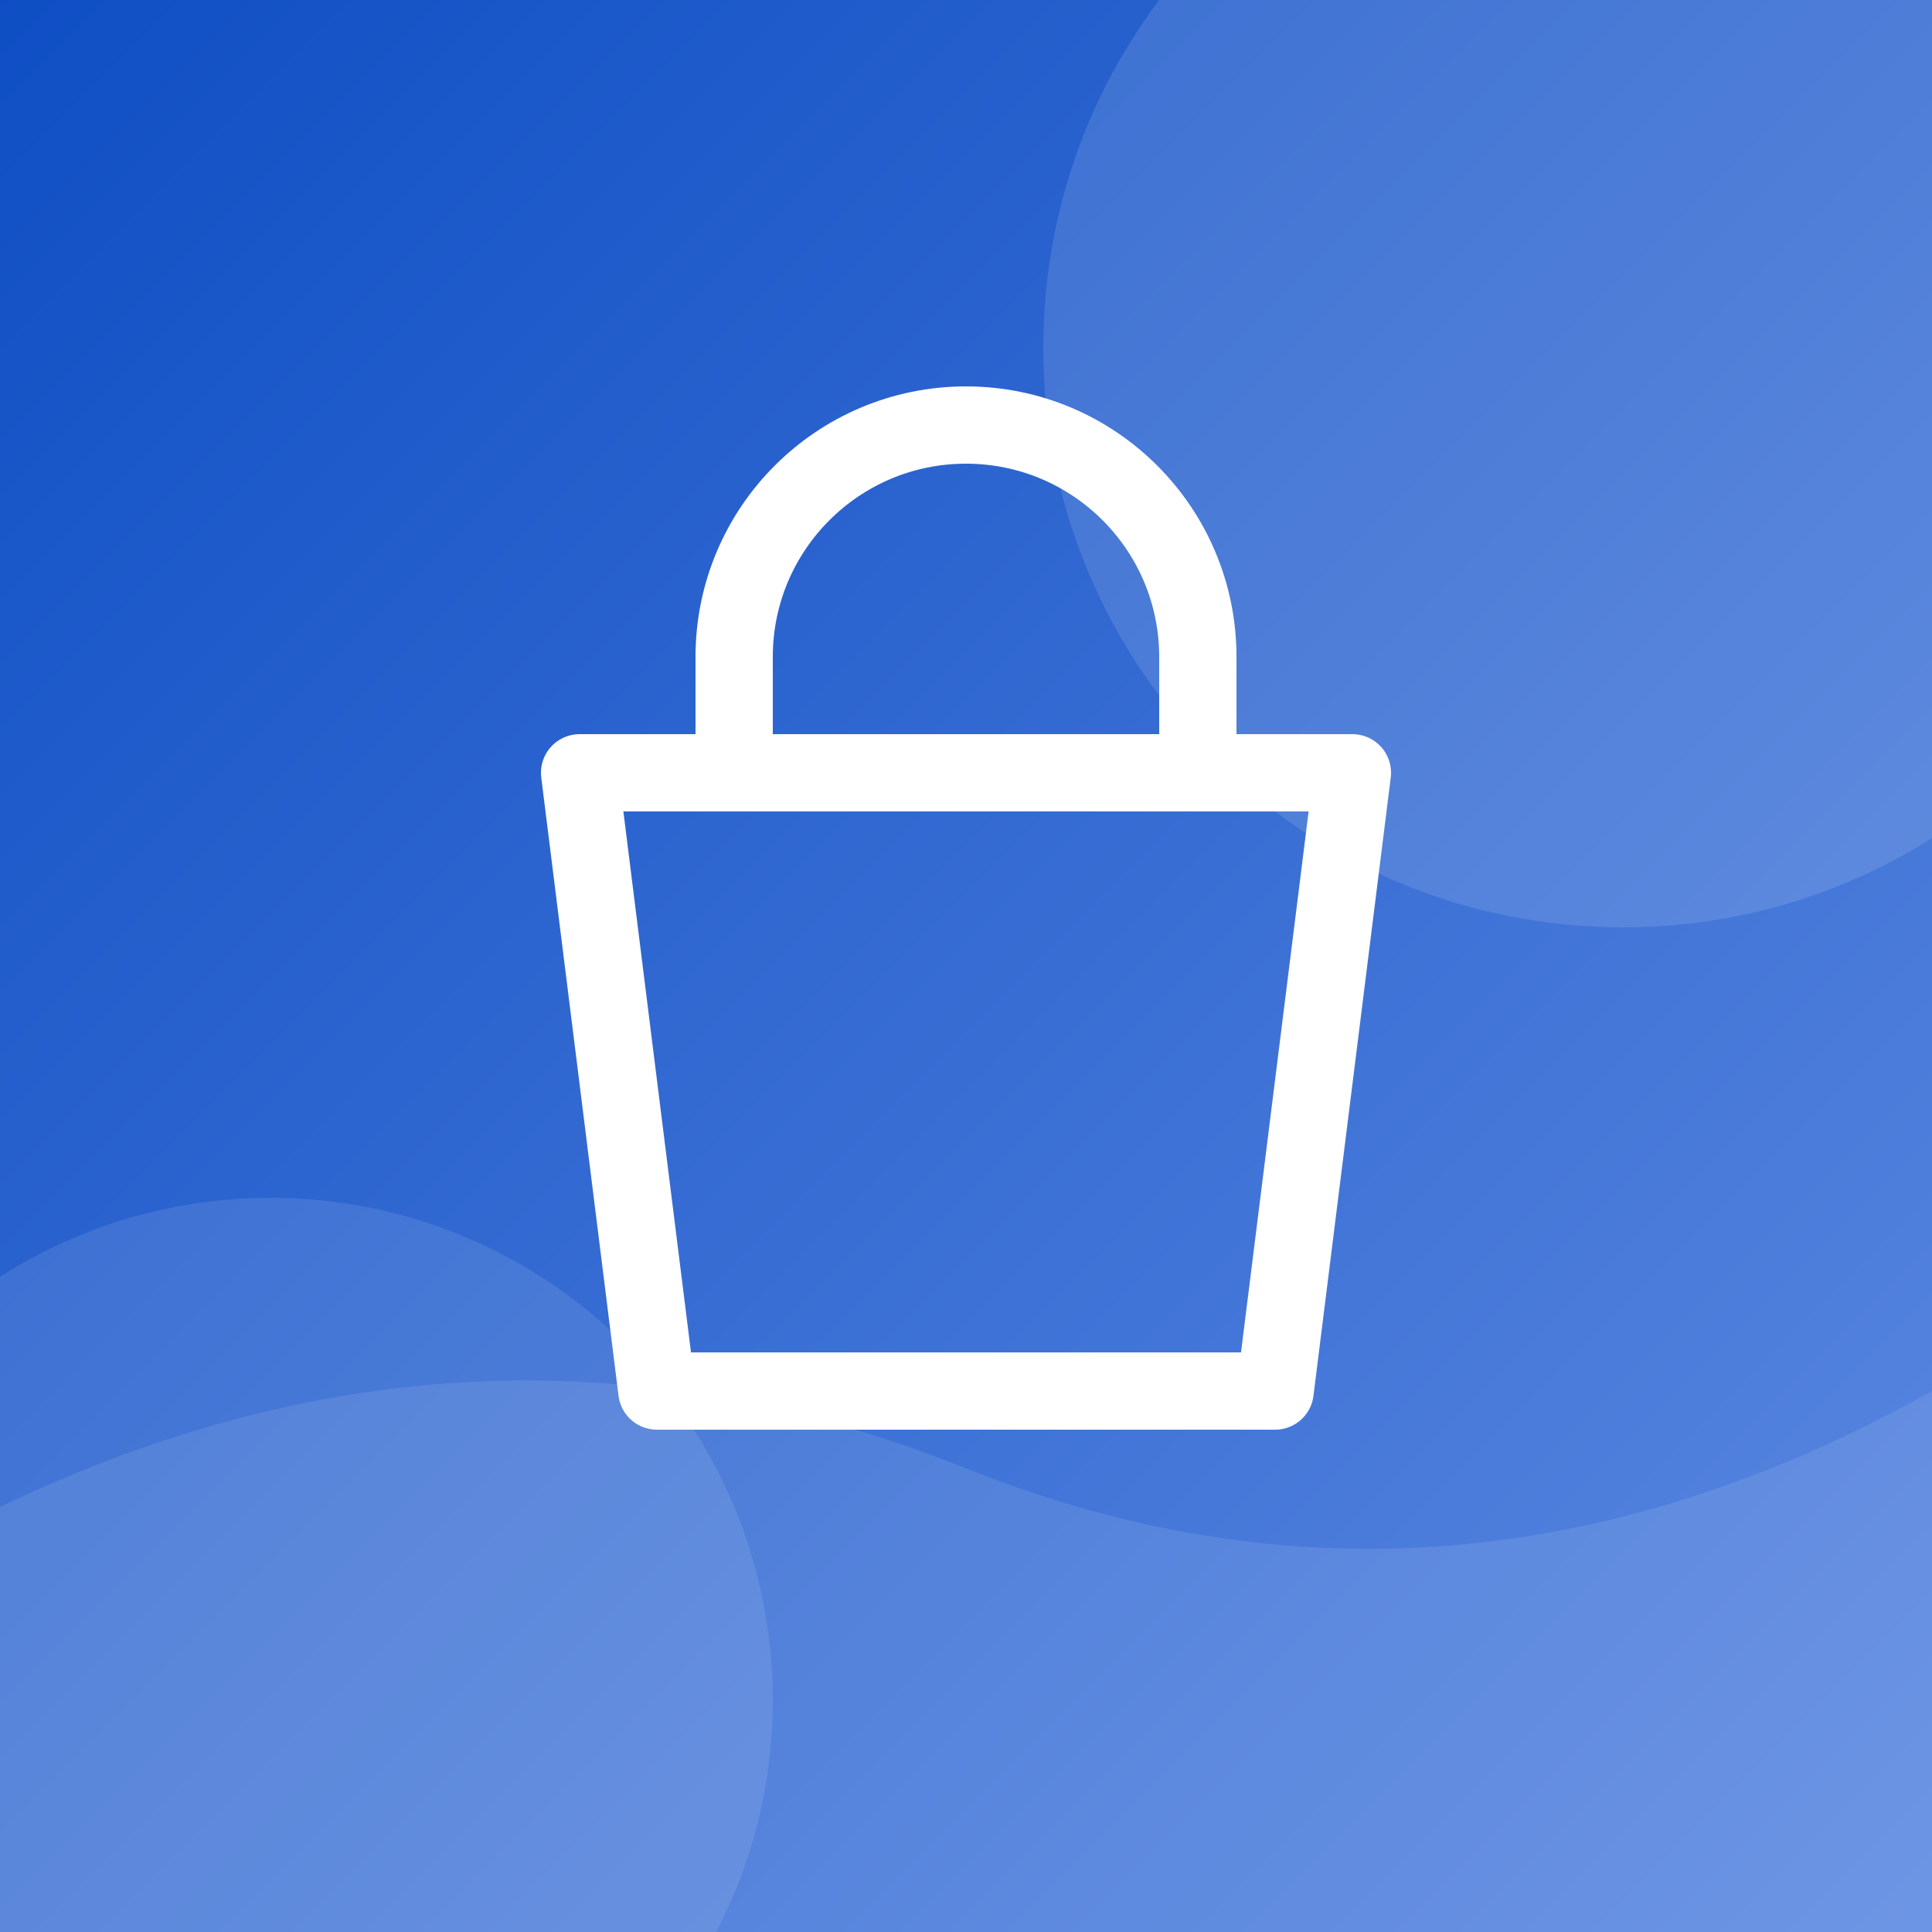
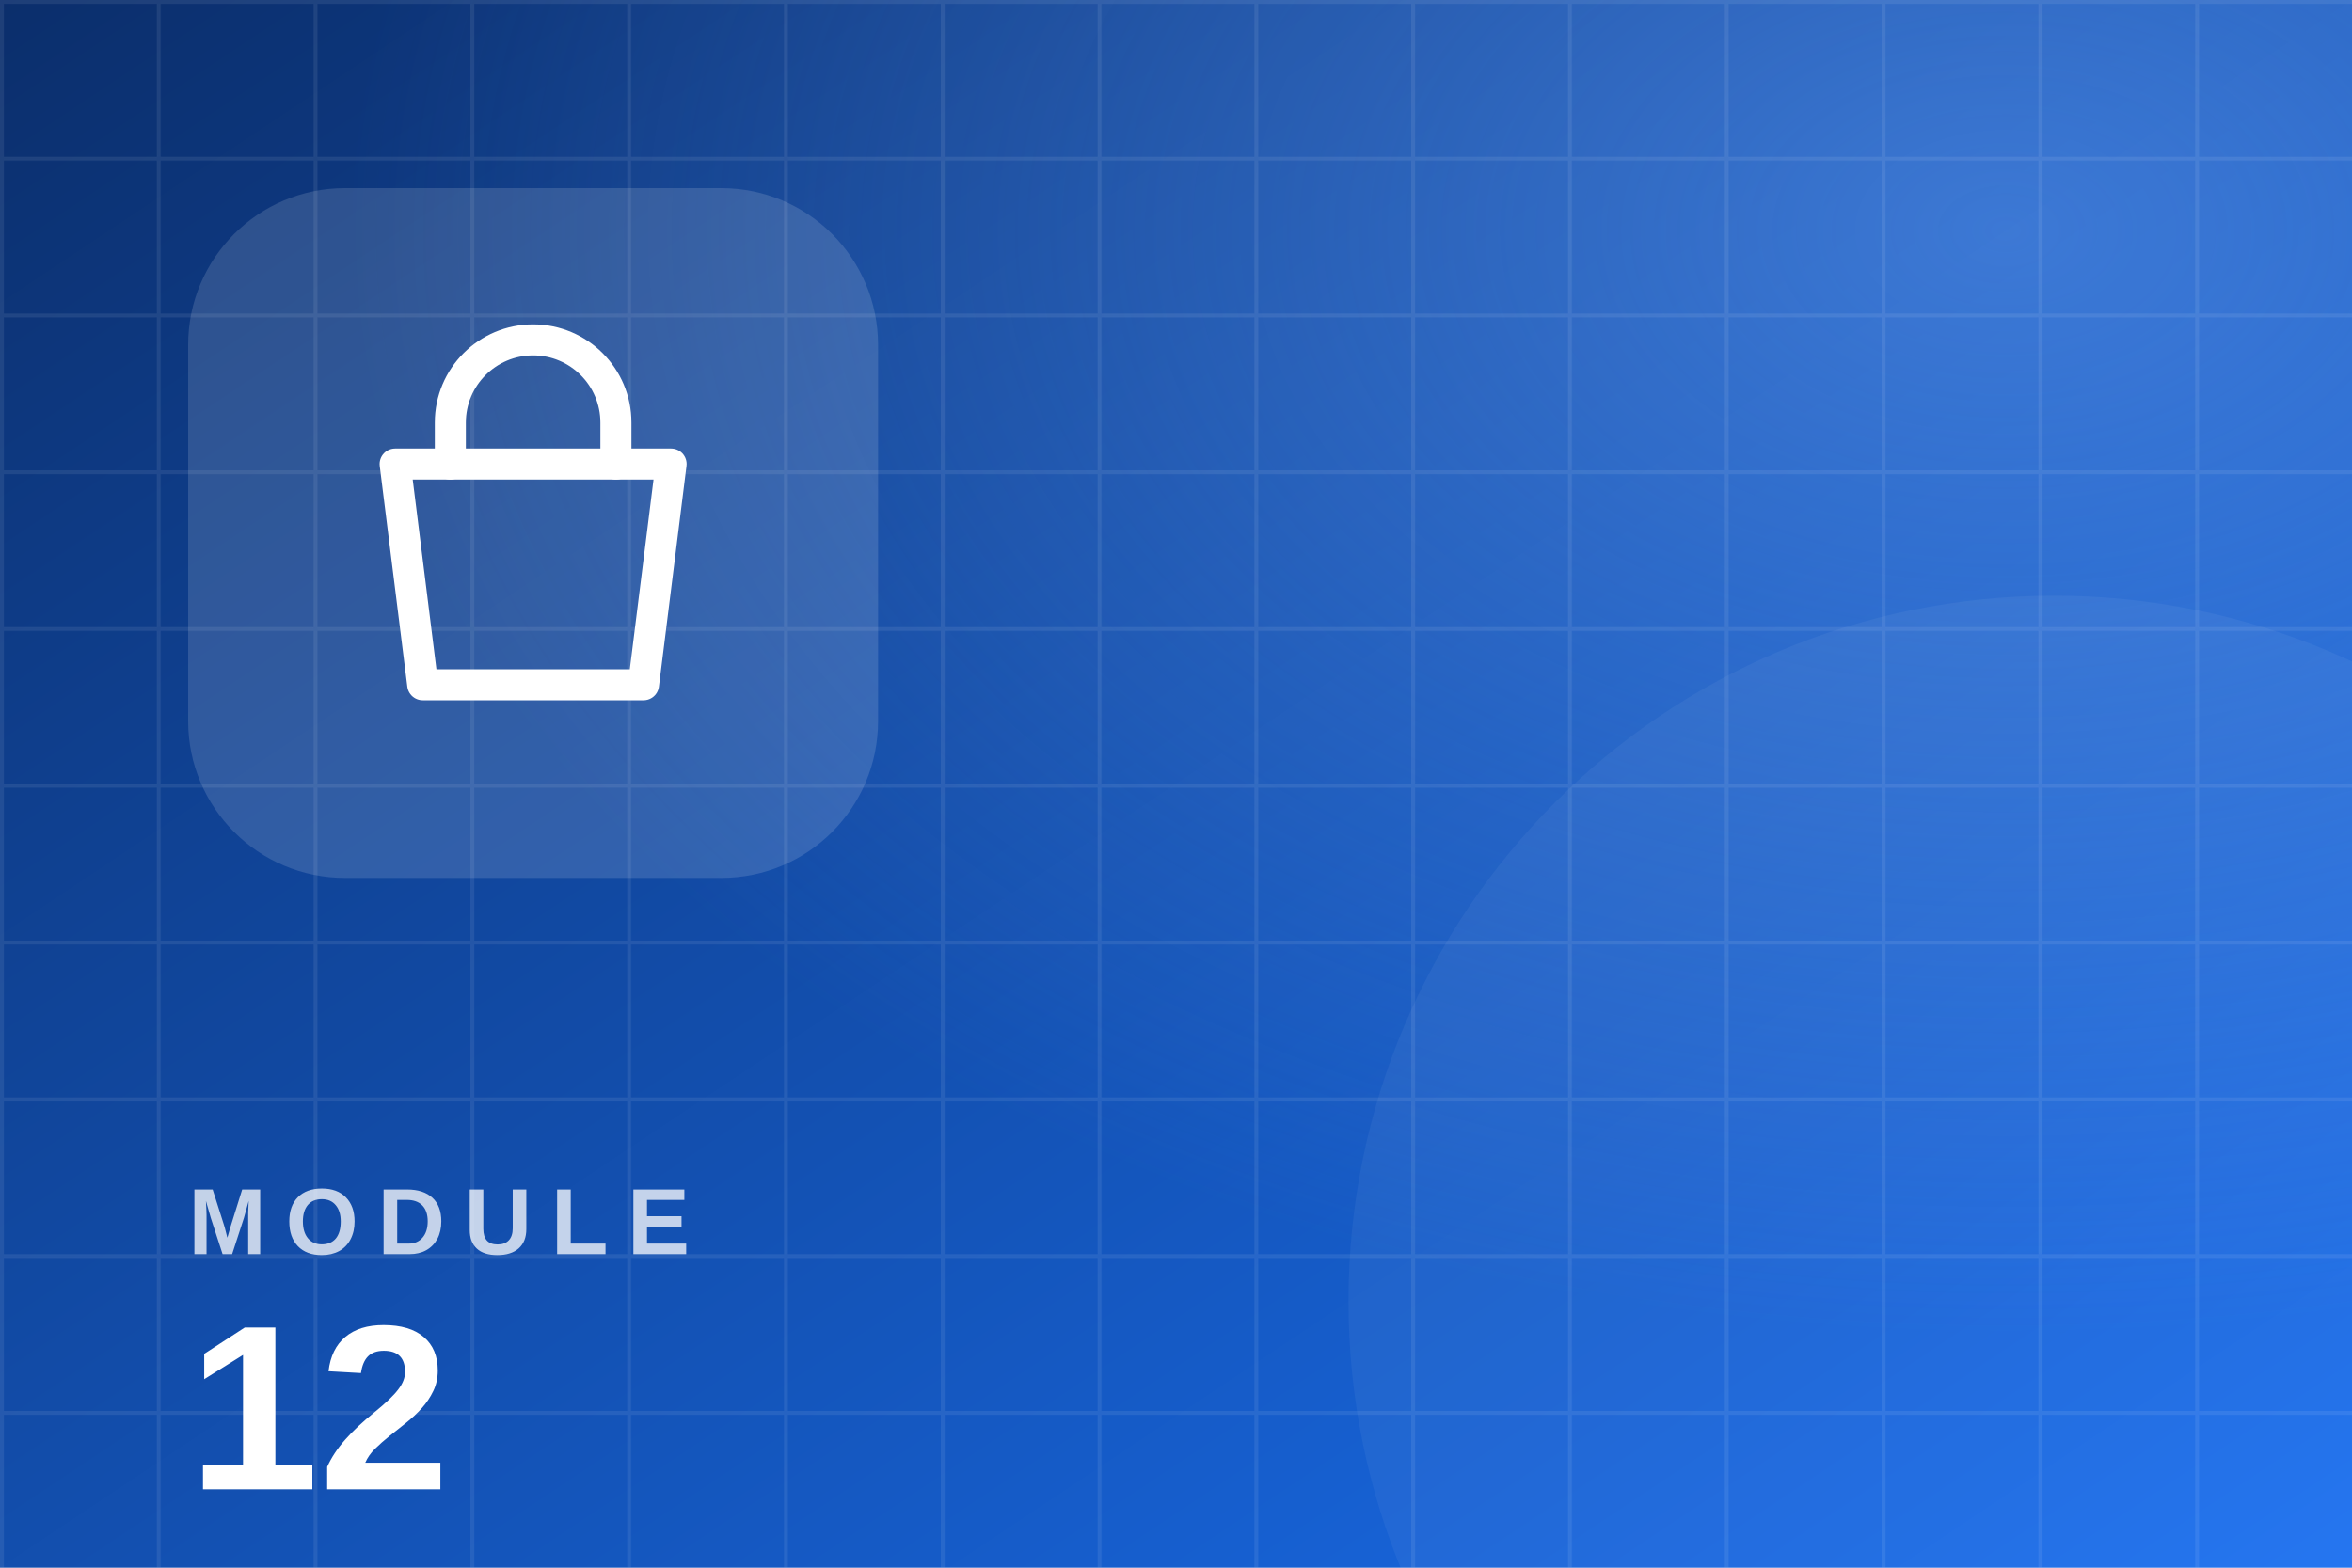
- <svg xmlns="http://www.w3.org/2000/svg" viewBox="0 0 100 100" preserveAspectRatio="xMidYMid slice">
+ <svg xmlns="http://www.w3.org/2000/svg" viewBox="0 0 300 200" preserveAspectRatio="xMidYMid slice">
  <defs>
    <linearGradient id="g" x1="0" y1="0" x2="1" y2="1">
-       <stop offset="0" stop-color="rgb(14,78,196)" />
-       <stop offset="1" stop-color="rgb(94,138,226)" />
+       <stop offset="0" stop-color="#0B2E6B" />
+       <stop offset="1" stop-color="#1A6FF0" />
    </linearGradient>
+     <pattern id="grid" width="20" height="20" patternUnits="userSpaceOnUse">
+       <path d="M20 0H0V20" fill="none" stroke="#fff" stroke-opacity=".08" stroke-width="1" />
+     </pattern>
+     <radialGradient id="glow" cx=".85" cy=".15" r=".7">
+       <stop offset="0" stop-color="#5F9BF5" stop-opacity=".55" />
+       <stop offset="1" stop-color="#5F9BF5" stop-opacity="0" />
+     </radialGradient>
  </defs>
-   <rect width="100" height="100" fill="url(#g)" />
-   <circle cx="84" cy="18" r="30" fill="#fff" opacity=".12" />
-   <circle cx="14" cy="88" r="26" fill="#fff" opacity=".10" />
-   <path d="M0 78 Q25 66 50 76 T100 72 V100 H0z" fill="#fff" opacity=".10" />
-   <g fill="none" stroke="#fff" stroke-width="4" stroke-linecap="round" stroke-linejoin="round">
+   <rect width="300" height="200" fill="url(#g)" />
+   <rect width="300" height="200" fill="url(#glow)" />
+   <rect width="300" height="200" fill="url(#grid)" />
+   <circle cx="262" cy="166" r="90" fill="#fff" fill-opacity=".05" />
+   <rect x="24" y="24" width="88" height="88" rx="20" fill="#fff" fill-opacity=".14" />
+   <g transform="translate(24 24) scale(.88)" fill="none" stroke="#fff" stroke-width="4.5" stroke-linecap="round" stroke-linejoin="round">
    <path d="M30 40h40l-4 32H34z" />
    <path d="M38 40v-6a12 12 0 0 1 24 0v6" />
  </g>
+   <text x="24" y="160" font-family="Poppins, Arial, sans-serif" font-size="12" font-weight="700" letter-spacing="2.4" fill="#fff" fill-opacity=".75">MODULE</text>
+   <text x="24" y="190" font-family="Poppins, Arial, sans-serif" font-size="30" font-weight="800" fill="#fff">12</text>
</svg>
